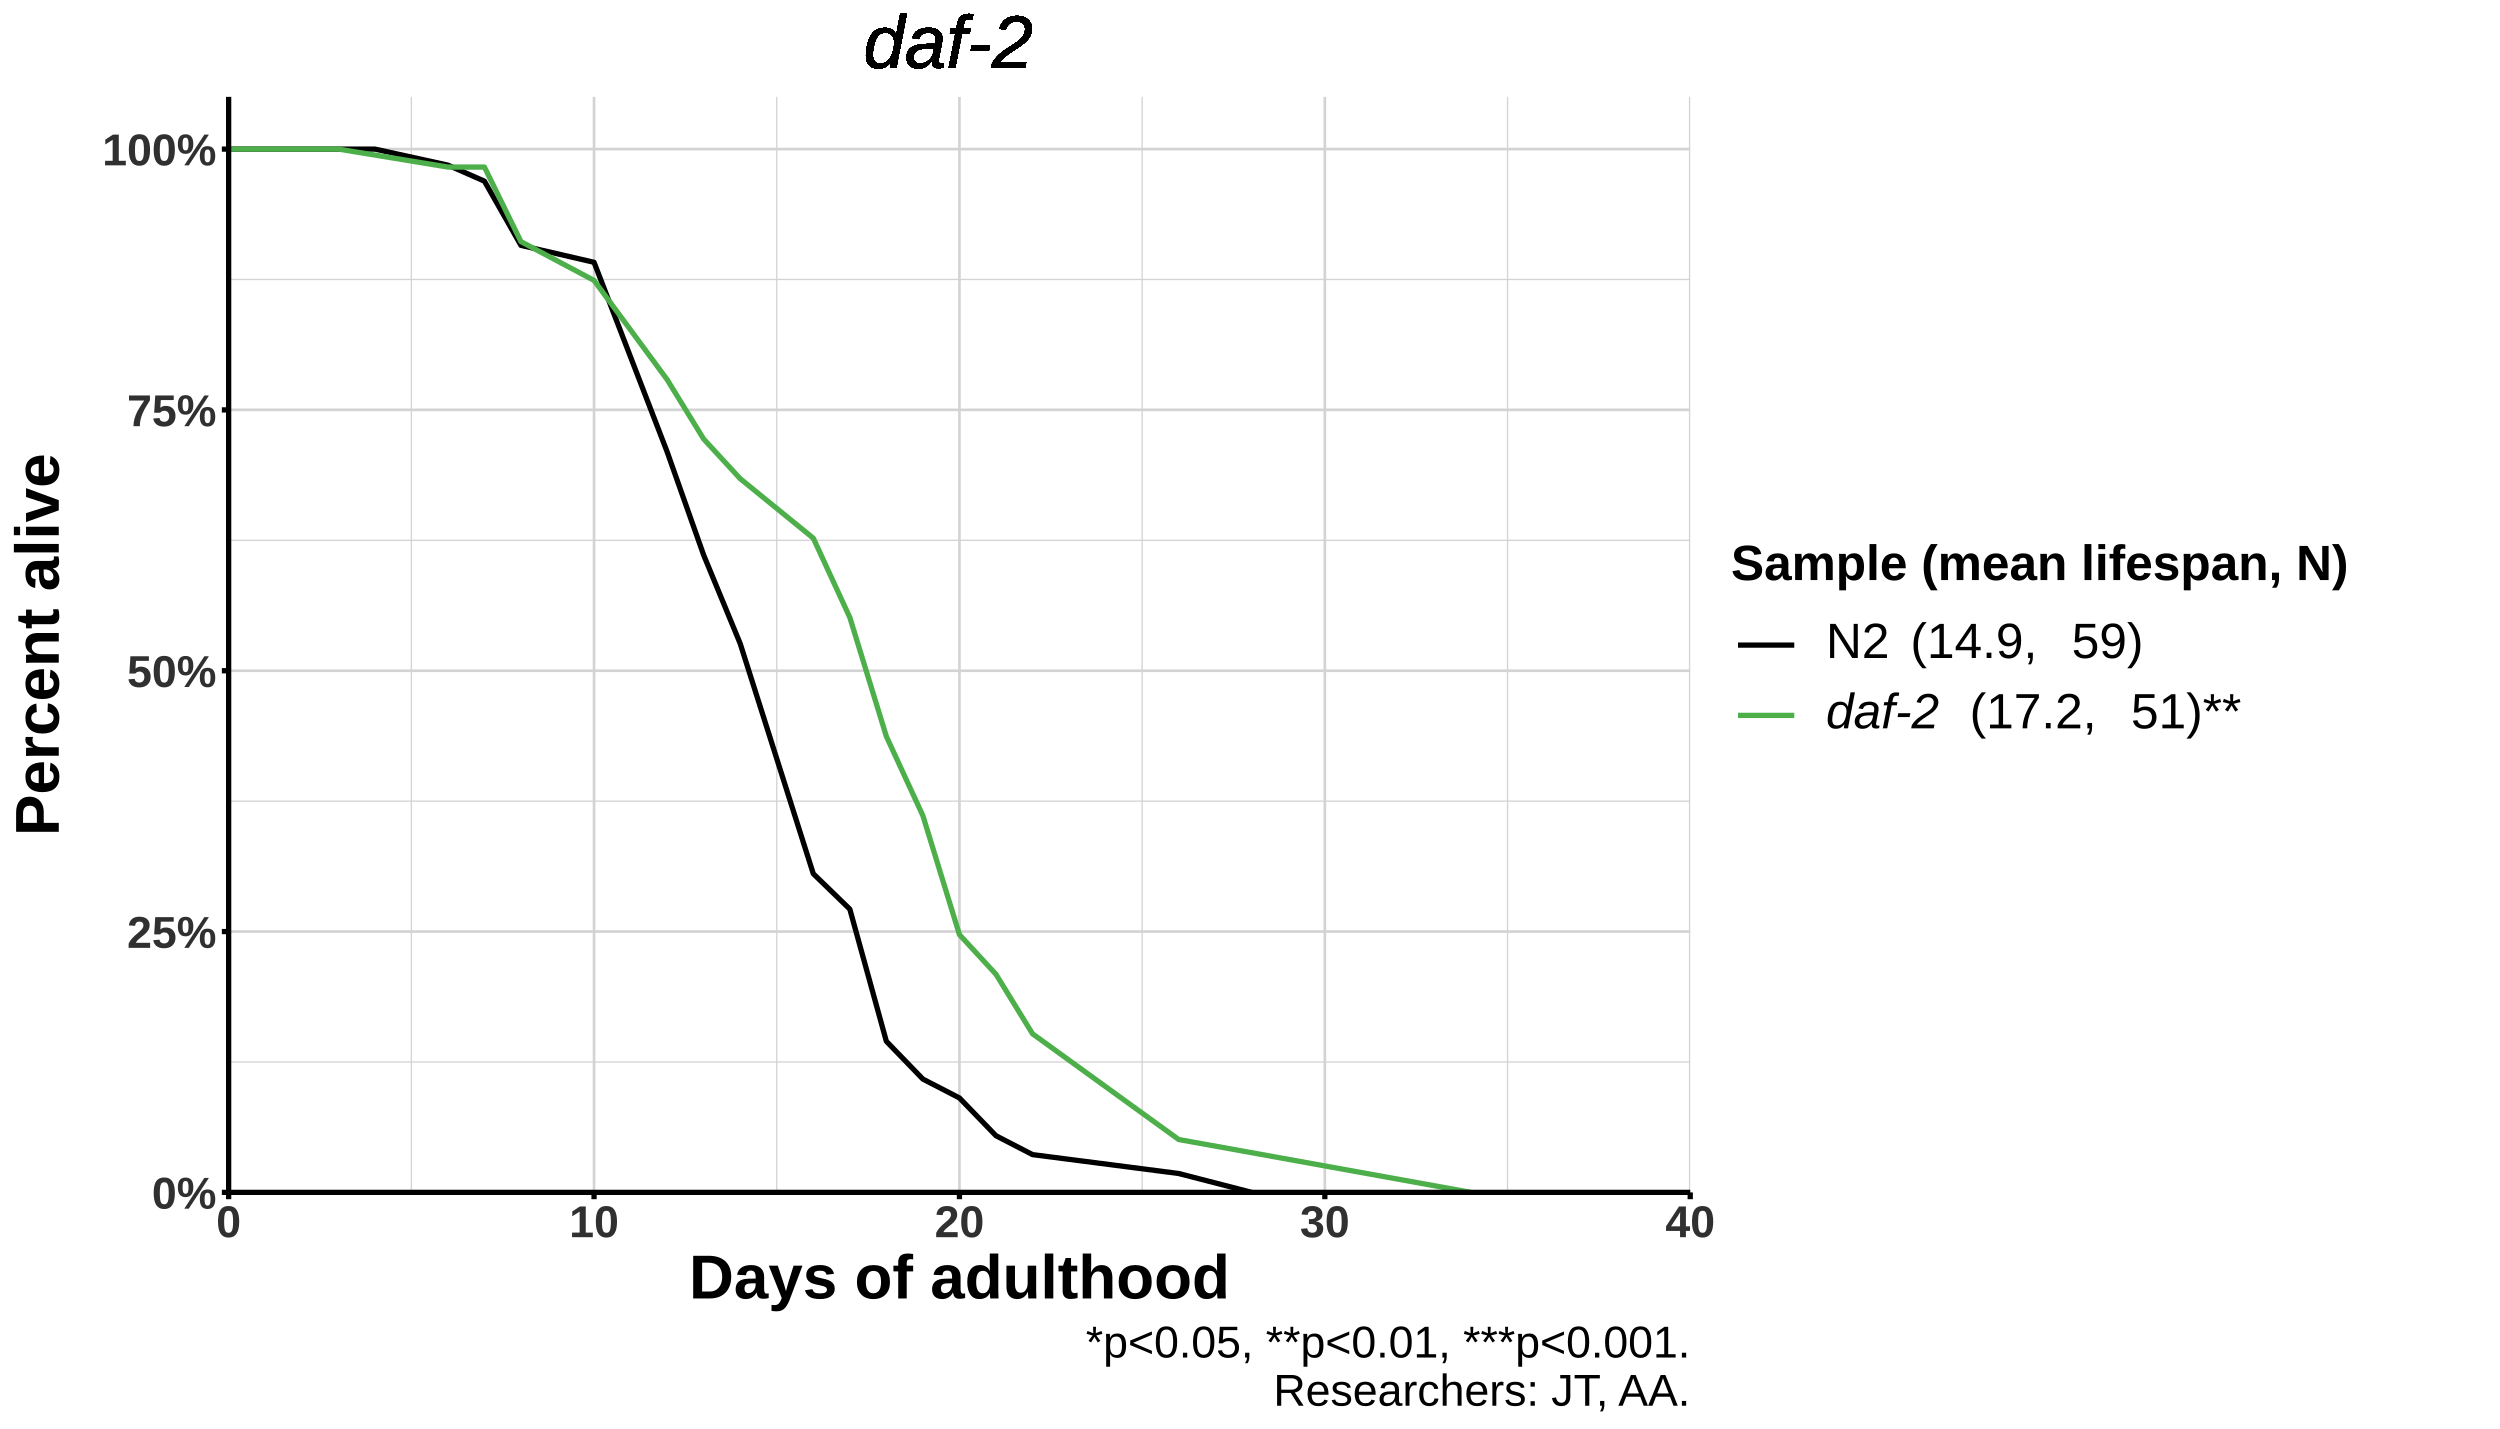
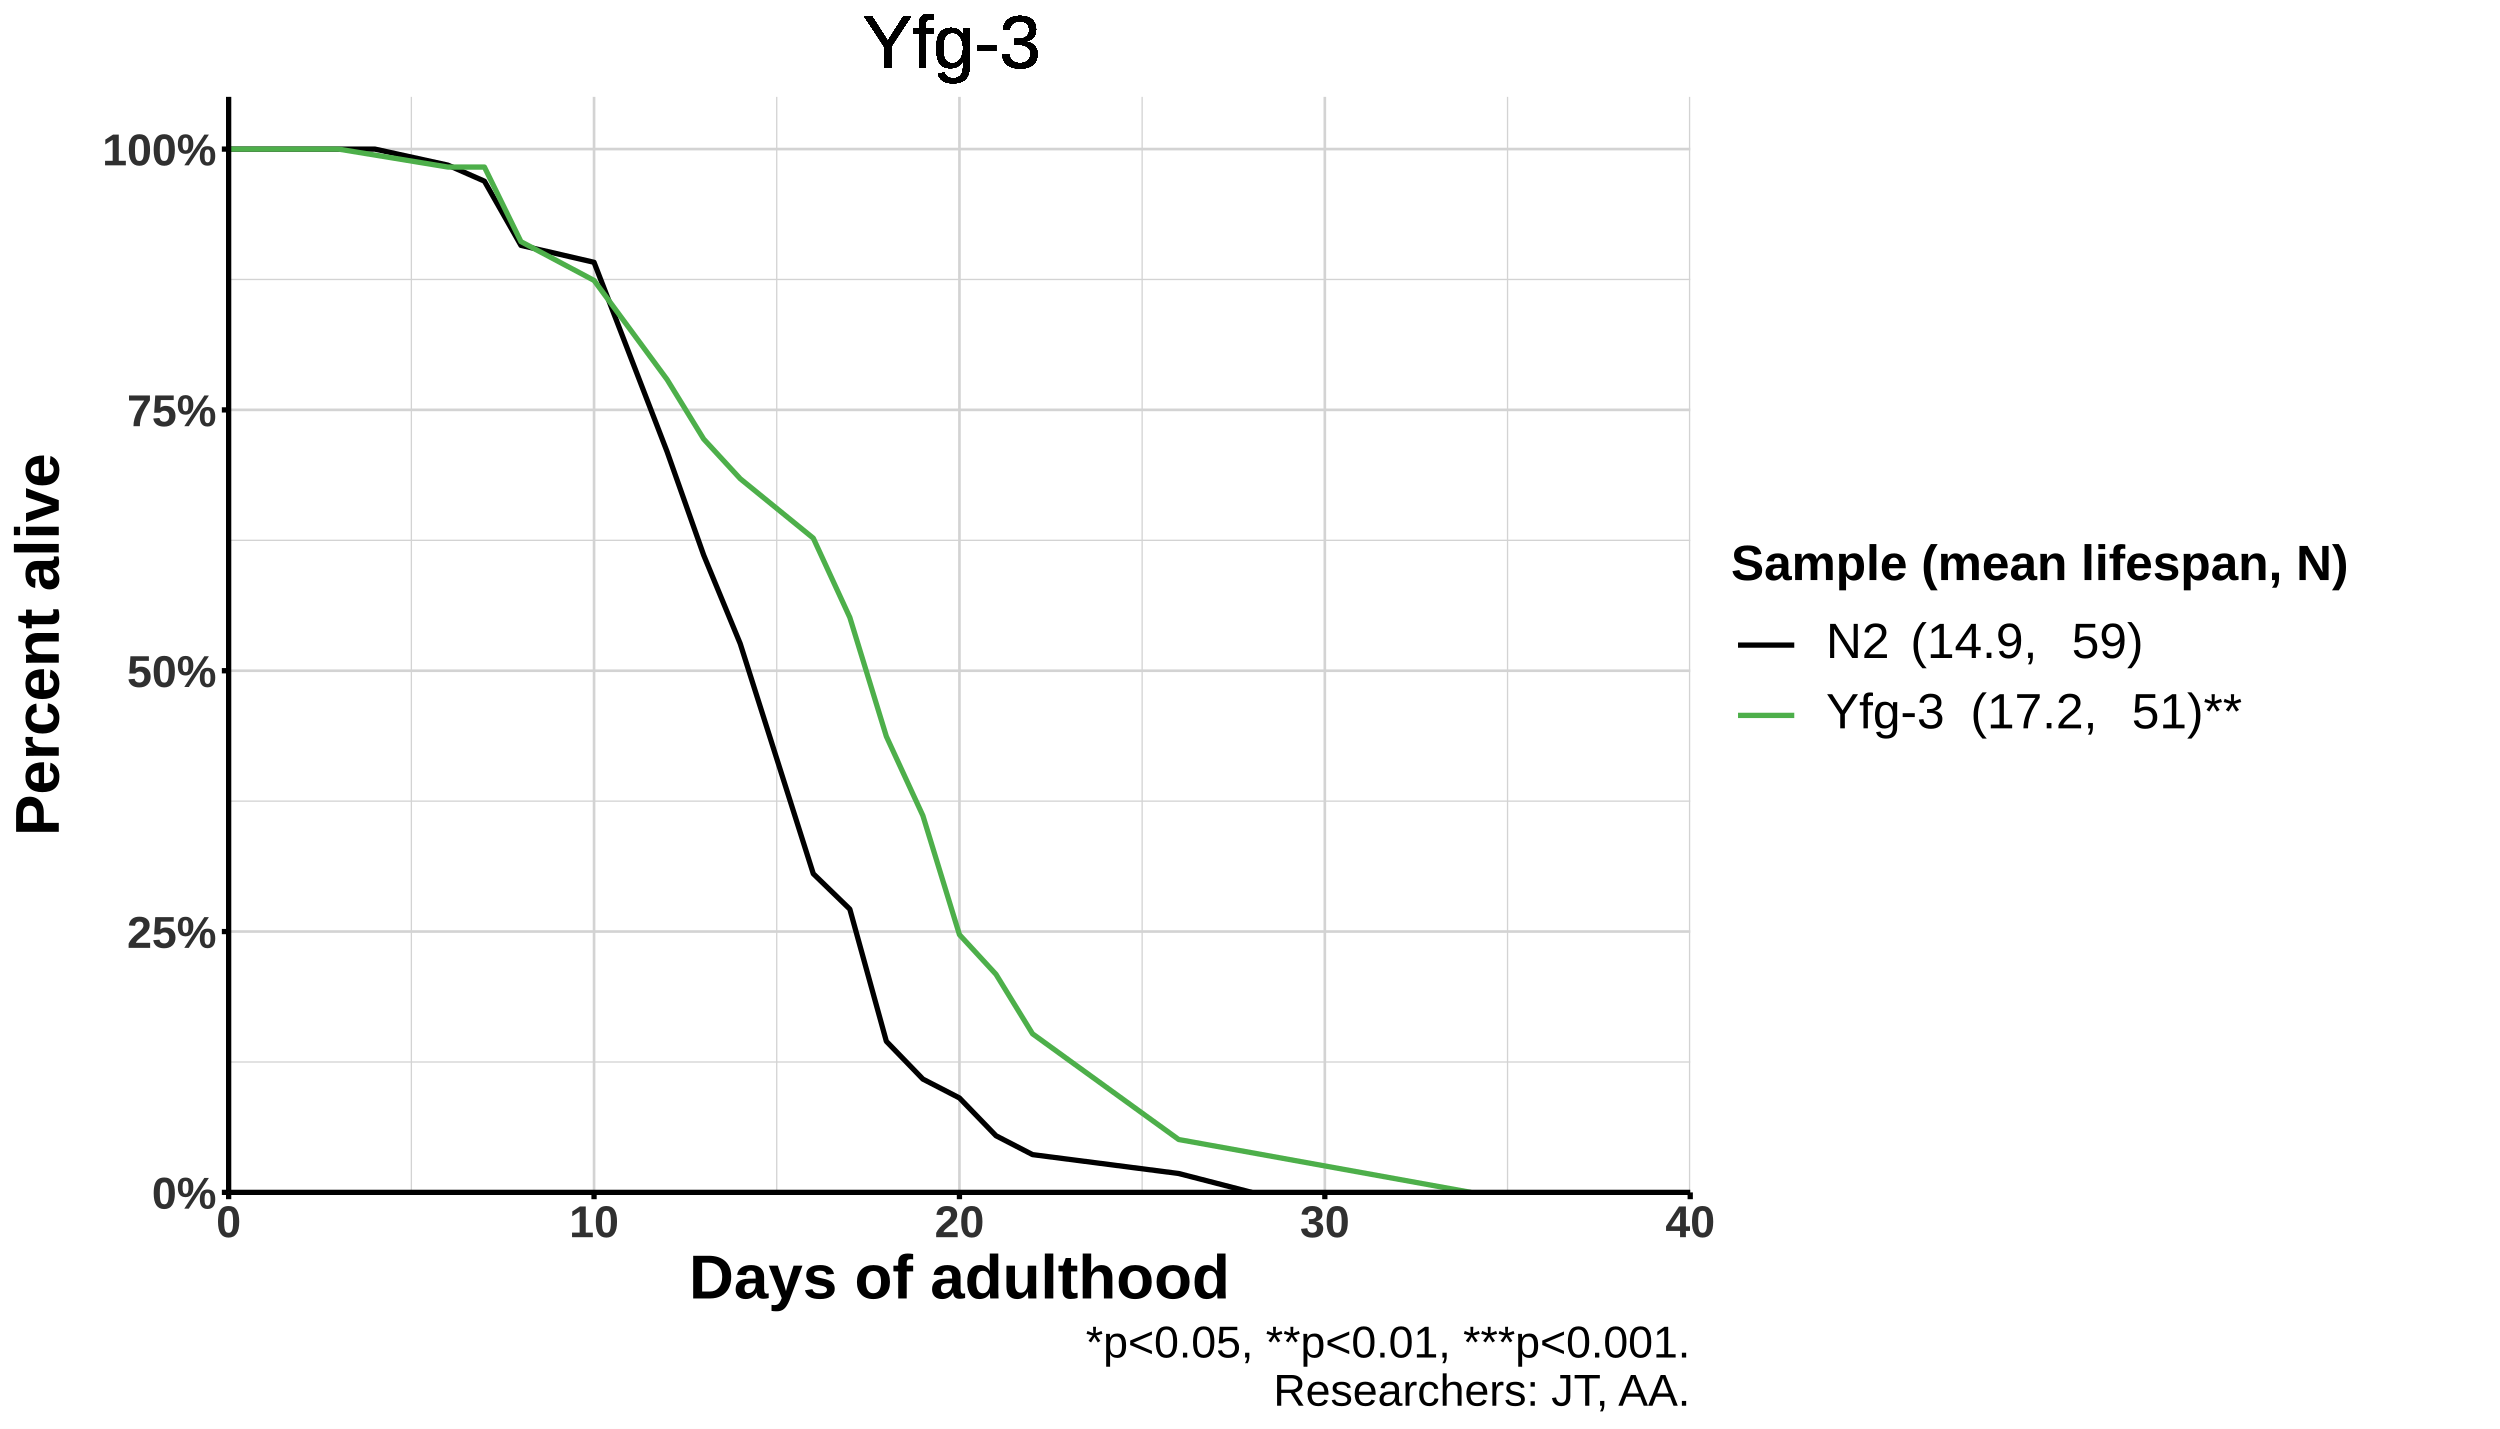
<svg xmlns="http://www.w3.org/2000/svg" class="svglite" width="1008.00pt" height="576.00pt" viewBox="0 0 1008.00 576.00">
  <defs>
    <style type="text/css">
    .svglite line, .svglite polyline, .svglite polygon, .svglite path, .svglite rect, .svglite circle {
      fill: none;
      stroke: #000000;
      stroke-linecap: round;
      stroke-linejoin: round;
      stroke-miterlimit: 10.00;
    }
    .svglite text {
      white-space: pre;
    }
  </style>
  </defs>
  <rect width="100%" height="100%" style="stroke: none; fill: #FFFFFF;" />
  <defs>
    <clipPath id="cpMC4wMHwxMDA4LjAwfDAuMDB8NTc2LjAw">
      <rect x="0.00" y="0.00" width="1008.00" height="576.00" />
    </clipPath>
  </defs>
  <g clip-path="url(#cpMC4wMHwxMDA4LjAwfDAuMDB8NTc2LjAw)">
    <rect x="0.00" y="0.00" width="1008.00" height="576.00" style="stroke-width: 1.07; stroke: #FFFFFF; fill: #FFFFFF;" />
  </g>
  <defs>
    <clipPath id="cpOTIuMTl8NjgxLjUwfDM5LjA3fDQ4MC43Nw==">
      <rect x="92.19" y="39.07" width="589.31" height="441.69" />
    </clipPath>
  </defs>
  <g clip-path="url(#cpOTIuMTl8NjgxLjUwfDM5LjA3fDQ4MC43Nw==)">
    <polyline points="92.19,428.19 681.50,428.19 " style="stroke-width: 0.53; stroke: #D3D3D3; stroke-linecap: butt;" />
    <polyline points="92.19,323.02 681.50,323.02 " style="stroke-width: 0.53; stroke: #D3D3D3; stroke-linecap: butt;" />
    <polyline points="92.19,217.86 681.50,217.86 " style="stroke-width: 0.53; stroke: #D3D3D3; stroke-linecap: butt;" />
    <polyline points="92.19,112.69 681.50,112.69 " style="stroke-width: 0.53; stroke: #D3D3D3; stroke-linecap: butt;" />
    <polyline points="165.86,480.77 165.86,39.07 " style="stroke-width: 0.53; stroke: #D3D3D3; stroke-linecap: butt;" />
    <polyline points="313.18,480.77 313.18,39.07 " style="stroke-width: 0.53; stroke: #D3D3D3; stroke-linecap: butt;" />
    <polyline points="460.51,480.77 460.51,39.07 " style="stroke-width: 0.53; stroke: #D3D3D3; stroke-linecap: butt;" />
    <polyline points="607.84,480.77 607.84,39.07 " style="stroke-width: 0.53; stroke: #D3D3D3; stroke-linecap: butt;" />
    <polyline points="92.19,480.77 681.50,480.77 " style="stroke-width: 1.07; stroke: #D3D3D3; stroke-linecap: butt;" />
    <polyline points="92.19,375.60 681.50,375.60 " style="stroke-width: 1.07; stroke: #D3D3D3; stroke-linecap: butt;" />
    <polyline points="92.19,270.44 681.50,270.44 " style="stroke-width: 1.07; stroke: #D3D3D3; stroke-linecap: butt;" />
    <polyline points="92.19,165.27 681.50,165.27 " style="stroke-width: 1.07; stroke: #D3D3D3; stroke-linecap: butt;" />
    <polyline points="92.19,60.11 681.50,60.11 " style="stroke-width: 1.07; stroke: #D3D3D3; stroke-linecap: butt;" />
    <polyline points="92.19,480.77 92.19,39.07 " style="stroke-width: 1.07; stroke: #D3D3D3; stroke-linecap: butt;" />
    <polyline points="239.52,480.77 239.52,39.07 " style="stroke-width: 1.07; stroke: #D3D3D3; stroke-linecap: butt;" />
    <polyline points="386.85,480.77 386.85,39.07 " style="stroke-width: 1.07; stroke: #D3D3D3; stroke-linecap: butt;" />
    <polyline points="534.17,480.77 534.17,39.07 " style="stroke-width: 1.07; stroke: #D3D3D3; stroke-linecap: butt;" />
    <polyline points="681.50,480.77 681.50,39.07 " style="stroke-width: 1.07; stroke: #D3D3D3; stroke-linecap: butt;" />
    <polyline points="92.19,60.11 151.12,60.11 180.59,66.58 195.32,73.05 210.05,98.94 239.52,105.76 268.98,182.15 283.72,223.82 298.45,259.50 327.92,352.29 342.65,366.57 357.38,419.86 372.11,435.09 386.85,442.70 401.58,457.93 416.31,465.54 475.24,473.16 504.71,480.77 " style="stroke-width: 2.13; stroke-linecap: butt;" />
    <polyline points="92.19,60.11 136.39,60.11 180.59,67.36 195.32,67.36 210.05,97.43 239.52,113.07 268.98,153.04 283.72,177.02 298.45,193.01 327.92,216.99 342.65,248.96 357.38,296.92 372.11,328.89 386.85,376.86 401.58,392.84 416.31,416.82 431.04,427.48 445.78,438.14 460.51,448.80 475.24,459.45 593.10,480.77 " style="stroke-width: 2.13; stroke: #4DAF4A; stroke-linecap: butt;" />
  </g>
  <g clip-path="url(#cpMC4wMHwxMDA4LjAwfDAuMDB8NTc2LjAw)">
    <polyline points="92.19,480.77 92.19,39.07 " style="stroke-width: 2.13; stroke-linecap: butt;" />
    <text x="87.26" y="487.33" text-anchor="end" style="font-size: 18.00px; font-weight: bold;fill: #303030; font-family: &quot;Arial&quot;;">0%</text>
    <text x="87.26" y="382.17" text-anchor="end" style="font-size: 18.00px; font-weight: bold;fill: #303030; font-family: &quot;Arial&quot;;">25%</text>
    <text x="87.26" y="277.00" text-anchor="end" style="font-size: 18.00px; font-weight: bold;fill: #303030; font-family: &quot;Arial&quot;;">50%</text>
    <text x="87.26" y="171.84" text-anchor="end" style="font-size: 18.00px; font-weight: bold;fill: #303030; font-family: &quot;Arial&quot;;">75%</text>
    <text x="87.26" y="66.67" text-anchor="end" style="font-size: 18.00px; font-weight: bold;fill: #303030; font-family: &quot;Arial&quot;;">100%</text>
    <polyline points="89.45,480.77 92.19,480.77 " style="stroke-width: 2.13; stroke-linecap: butt;" />
    <polyline points="89.45,375.60 92.19,375.60 " style="stroke-width: 2.13; stroke-linecap: butt;" />
    <polyline points="89.45,270.44 92.19,270.44 " style="stroke-width: 2.13; stroke-linecap: butt;" />
    <polyline points="89.45,165.27 92.19,165.27 " style="stroke-width: 2.13; stroke-linecap: butt;" />
    <polyline points="89.45,60.11 92.19,60.11 " style="stroke-width: 2.13; stroke-linecap: butt;" />
    <polyline points="92.19,480.77 681.50,480.77 " style="stroke-width: 2.13; stroke-linecap: butt;" />
    <polyline points="92.19,483.51 92.19,480.77 " style="stroke-width: 2.13; stroke-linecap: butt;" />
    <polyline points="239.52,483.51 239.52,480.77 " style="stroke-width: 2.13; stroke-linecap: butt;" />
    <polyline points="386.85,483.51 386.85,480.77 " style="stroke-width: 2.13; stroke-linecap: butt;" />
    <polyline points="534.17,483.51 534.17,480.77 " style="stroke-width: 2.13; stroke-linecap: butt;" />
    <polyline points="681.50,483.51 681.50,480.77 " style="stroke-width: 2.13; stroke-linecap: butt;" />
    <text x="92.19" y="498.83" text-anchor="middle" style="font-size: 18.00px; font-weight: bold;fill: #303030; font-family: &quot;Arial&quot;;">0</text>
    <text x="239.52" y="498.83" text-anchor="middle" style="font-size: 18.00px; font-weight: bold;fill: #303030; font-family: &quot;Arial&quot;;">10</text>
    <text x="386.85" y="498.83" text-anchor="middle" style="font-size: 18.00px; font-weight: bold;fill: #303030; font-family: &quot;Arial&quot;;">20</text>
    <text x="534.17" y="498.83" text-anchor="middle" style="font-size: 18.00px; font-weight: bold;fill: #303030; font-family: &quot;Arial&quot;;">30</text>
    <text x="681.50" y="498.83" text-anchor="middle" style="font-size: 18.00px; font-weight: bold;fill: #303030; font-family: &quot;Arial&quot;;">40</text>
    <text x="386.85" y="523.53" text-anchor="middle" style="font-size: 25.00px; font-weight: bold; font-family: &quot;Arial&quot;;">Days of adulthood</text>
    <text transform="translate(23.70,259.92) rotate(-90)" text-anchor="middle" style="font-size: 25.00px; font-weight: bold; font-family: &quot;Arial&quot;;">Percent alive</text>
    <text x="697.94" y="233.88" style="font-size: 20.00px; font-weight: bold; font-family: &quot;Arial&quot;;">Sample (mean lifespan, N)</text>
    <rect x="697.94" y="245.93" width="28.35" height="28.35" style="stroke-width: 1.07; stroke: none;" />
    <line x1="700.77" y1="260.10" x2="723.45" y2="260.10" style="stroke-width: 2.13; stroke-linecap: butt;" />
    <rect x="697.94" y="274.27" width="28.35" height="28.35" style="stroke-width: 1.07; stroke: none;" />
    <line x1="700.77" y1="288.45" x2="723.45" y2="288.45" style="stroke-width: 2.13; stroke: #4DAF4A; stroke-linecap: butt;" />
    <text x="736.25" y="265.31" style="font-size: 20.00px; font-family: &quot;Arial&quot;;">N2</text>
    <text x="770.29" y="265.31" style="font-size: 20.00px; font-family: &quot;Arial&quot;;">(14.9,</text>
    <text x="835.33" y="265.31" style="font-size: 20.00px; font-family: &quot;Arial&quot;;">59)</text>
-     <text x="736.25" y="293.66" style="font-size: 20.00px; font-style: italic; font-family: &quot;Arial&quot;;">daf-2</text>
-     <text x="794.18" y="293.66" style="font-size: 20.00px; font-family: &quot;Arial&quot;;">(17.2,</text>
-     <text x="859.22" y="293.66" style="font-size: 20.00px; font-family: &quot;Arial&quot;;">51)**</text>
-     <text x="348.15" y="27.35" style="font-size: 30.00px; font-style: italic; font-family: &quot;Arial&quot;;">daf-2</text>
-     <text x="348.15" y="27.35" style="font-size: 30.00px; font-style: italic; font-family: &quot;Arial&quot;;">daf-2</text>
-     <text x="348.15" y="27.35" style="font-size: 30.00px; font-style: italic; font-family: &quot;Arial&quot;;">daf-2</text>
-     <text x="348.15" y="27.35" style="font-size: 30.00px; font-style: italic; font-family: &quot;Arial&quot;;">daf-2</text>
-     <text x="348.15" y="27.35" style="font-size: 30.00px; font-style: italic; font-family: &quot;Arial&quot;;">daf-2</text>
-     <text x="348.15" y="27.35" style="font-size: 30.00px; font-style: italic; font-family: &quot;Arial&quot;;">daf-2</text>
-     <text x="348.15" y="27.35" style="font-size: 30.00px; font-style: italic; font-family: &quot;Arial&quot;;">daf-2</text>
-     <text x="348.15" y="27.35" style="font-size: 30.00px; font-style: italic; font-family: &quot;Arial&quot;;">daf-2</text>
-     <text x="348.15" y="27.35" style="font-size: 30.00px; font-style: italic; font-family: &quot;Arial&quot;;">daf-2</text>
-     <text x="348.15" y="27.35" style="font-size: 30.00px; font-style: italic; font-family: &quot;Arial&quot;;">daf-2</text>
-     <text x="348.15" y="27.35" style="font-size: 30.00px; font-style: italic; font-family: &quot;Arial&quot;;">daf-2</text>
-     <text x="348.15" y="27.35" style="font-size: 30.00px; font-style: italic; font-family: &quot;Arial&quot;;">daf-2</text>
-     <text x="348.15" y="27.35" style="font-size: 30.00px; font-style: italic; font-family: &quot;Arial&quot;;">daf-2</text>
-     <text x="348.15" y="27.35" style="font-size: 30.00px; font-style: italic; font-family: &quot;Arial&quot;;">daf-2</text>
-     <text x="348.15" y="27.35" style="font-size: 30.00px; font-style: italic; font-family: &quot;Arial&quot;;">daf-2</text>
-     <text x="348.15" y="27.35" style="font-size: 30.00px; font-style: italic; font-family: &quot;Arial&quot;;">daf-2</text>
-     <text x="348.15" y="27.35" style="font-size: 30.00px; font-style: italic; font-family: &quot;Arial&quot;;">daf-2</text>
-     <text x="348.15" y="27.35" style="font-size: 30.00px; font-style: italic; font-family: &quot;Arial&quot;;">daf-2</text>
-     <text x="348.15" y="27.35" style="font-size: 30.00px; font-style: italic; font-family: &quot;Arial&quot;;">daf-2</text>
-     <text x="348.15" y="27.35" style="font-size: 30.00px; font-style: italic; font-family: &quot;Arial&quot;;">daf-2</text>
-     <text x="348.15" y="27.35" style="font-size: 30.00px; font-style: italic; font-family: &quot;Arial&quot;;">daf-2</text>
-     <text x="348.15" y="27.35" style="font-size: 30.00px; font-style: italic; font-family: &quot;Arial&quot;;">daf-2</text>
-     <text x="348.15" y="27.35" style="font-size: 30.00px; font-style: italic; font-family: &quot;Arial&quot;;">daf-2</text>
-     <text x="348.15" y="27.35" style="font-size: 30.00px; font-style: italic; font-family: &quot;Arial&quot;;">daf-2</text>
-     <text x="348.15" y="27.35" style="font-size: 30.00px; font-style: italic; font-family: &quot;Arial&quot;;">daf-2</text>
-     <text x="348.15" y="27.35" style="font-size: 30.00px; font-style: italic; font-family: &quot;Arial&quot;;">daf-2</text>
-     <text x="348.15" y="27.35" style="font-size: 30.00px; font-style: italic; font-family: &quot;Arial&quot;;">daf-2</text>
-     <text x="348.15" y="27.35" style="font-size: 30.00px; font-style: italic; font-family: &quot;Arial&quot;;">daf-2</text>
-     <text x="348.15" y="27.35" style="font-size: 30.00px; font-style: italic; font-family: &quot;Arial&quot;;">daf-2</text>
-     <text x="348.15" y="27.35" style="font-size: 30.00px; font-style: italic; font-family: &quot;Arial&quot;;">daf-2</text>
-     <text x="348.15" y="27.35" style="font-size: 30.00px; font-style: italic; font-family: &quot;Arial&quot;;">daf-2</text>
-     <text x="348.15" y="27.35" style="font-size: 30.00px; font-style: italic; font-family: &quot;Arial&quot;;">daf-2</text>
-     <text x="348.15" y="27.35" style="font-size: 30.00px; font-style: italic; font-family: &quot;Arial&quot;;">daf-2</text>
-     <text x="348.15" y="27.35" style="font-size: 30.00px; font-style: italic; font-family: &quot;Arial&quot;;">daf-2</text>
-     <text x="348.15" y="27.35" style="font-size: 30.00px; font-style: italic; font-family: &quot;Arial&quot;;">daf-2</text>
-     <text x="348.15" y="27.35" style="font-size: 30.00px; font-style: italic; font-family: &quot;Arial&quot;;">daf-2</text>
-     <text x="348.15" y="27.35" style="font-size: 30.00px; font-style: italic; font-family: &quot;Arial&quot;;">daf-2</text>
-     <text x="348.15" y="27.35" style="font-size: 30.00px; font-style: italic; font-family: &quot;Arial&quot;;">daf-2</text>
-     <text x="348.15" y="27.35" style="font-size: 30.00px; font-style: italic; font-family: &quot;Arial&quot;;">daf-2</text>
-     <text x="348.15" y="27.35" style="font-size: 30.00px; font-style: italic; font-family: &quot;Arial&quot;;">daf-2</text>
-     <text x="348.15" y="27.35" style="font-size: 30.00px; font-style: italic; font-family: &quot;Arial&quot;;">daf-2</text>
-     <text x="348.15" y="27.35" style="font-size: 30.00px; font-style: italic; font-family: &quot;Arial&quot;;">daf-2</text>
-     <text x="348.15" y="27.35" style="font-size: 30.00px; font-style: italic; font-family: &quot;Arial&quot;;">daf-2</text>
-     <text x="348.15" y="27.35" style="font-size: 30.00px; font-style: italic; font-family: &quot;Arial&quot;;">daf-2</text>
-     <text x="348.15" y="27.35" style="font-size: 30.00px; font-style: italic; font-family: &quot;Arial&quot;;">daf-2</text>
-     <text x="348.15" y="27.35" style="font-size: 30.00px; font-style: italic; font-family: &quot;Arial&quot;;">daf-2</text>
-     <text x="348.15" y="27.35" style="font-size: 30.00px; font-style: italic; font-family: &quot;Arial&quot;;">daf-2</text>
-     <text x="348.15" y="27.35" style="font-size: 30.00px; font-style: italic; font-family: &quot;Arial&quot;;">daf-2</text>
-     <text x="348.15" y="27.35" style="font-size: 30.00px; font-style: italic; font-family: &quot;Arial&quot;;">daf-2</text>
-     <text x="348.15" y="27.35" style="font-size: 30.00px; font-style: italic; font-family: &quot;Arial&quot;;">daf-2</text>
-     <text x="348.15" y="27.35" style="font-size: 30.00px; font-style: italic; font-family: &quot;Arial&quot;;">daf-2</text>
-     <text x="348.15" y="27.35" style="font-size: 30.00px; font-style: italic; font-family: &quot;Arial&quot;;">daf-2</text>
-     <text x="348.15" y="27.35" style="font-size: 30.00px; font-style: italic; font-family: &quot;Arial&quot;;">daf-2</text>
-     <text x="348.15" y="27.35" style="font-size: 30.00px; font-style: italic; font-family: &quot;Arial&quot;;">daf-2</text>
-     <text x="348.15" y="27.35" style="font-size: 30.00px; font-style: italic; font-family: &quot;Arial&quot;;">daf-2</text>
-     <text x="348.15" y="27.35" style="font-size: 30.00px; font-style: italic; font-family: &quot;Arial&quot;;">daf-2</text>
-     <text x="348.15" y="27.35" style="font-size: 30.00px; font-style: italic; font-family: &quot;Arial&quot;;">daf-2</text>
-     <text x="348.15" y="27.35" style="font-size: 30.00px; font-style: italic; font-family: &quot;Arial&quot;;">daf-2</text>
-     <text x="348.15" y="27.35" style="font-size: 30.00px; font-style: italic; font-family: &quot;Arial&quot;;">daf-2</text>
+     <text x="736.25" y="293.66" style="font-size: 20.00px; font-family: &quot;Arial&quot;;">Yfg-3</text>
+     <text x="794.50" y="293.66" style="font-size: 20.00px; font-family: &quot;Arial&quot;;">(17.2,</text>
+     <text x="859.54" y="293.66" style="font-size: 20.00px; font-family: &quot;Arial&quot;;">51)**</text>
+     <text x="347.92" y="27.35" style="font-size: 30.00px; font-family: &quot;Arial&quot;;">Yfg-3</text>
+     <text x="347.92" y="27.35" style="font-size: 30.00px; font-family: &quot;Arial&quot;;">Yfg-3</text>
+     <text x="347.92" y="27.35" style="font-size: 30.00px; font-family: &quot;Arial&quot;;">Yfg-3</text>
+     <text x="347.92" y="27.35" style="font-size: 30.00px; font-family: &quot;Arial&quot;;">Yfg-3</text>
+     <text x="347.92" y="27.35" style="font-size: 30.00px; font-family: &quot;Arial&quot;;">Yfg-3</text>
+     <text x="347.92" y="27.35" style="font-size: 30.00px; font-family: &quot;Arial&quot;;">Yfg-3</text>
+     <text x="347.92" y="27.35" style="font-size: 30.00px; font-family: &quot;Arial&quot;;">Yfg-3</text>
+     <text x="347.92" y="27.35" style="font-size: 30.00px; font-family: &quot;Arial&quot;;">Yfg-3</text>
+     <text x="347.92" y="27.35" style="font-size: 30.00px; font-family: &quot;Arial&quot;;">Yfg-3</text>
+     <text x="347.92" y="27.35" style="font-size: 30.00px; font-family: &quot;Arial&quot;;">Yfg-3</text>
+     <text x="347.92" y="27.35" style="font-size: 30.00px; font-family: &quot;Arial&quot;;">Yfg-3</text>
+     <text x="347.92" y="27.35" style="font-size: 30.00px; font-family: &quot;Arial&quot;;">Yfg-3</text>
+     <text x="347.92" y="27.35" style="font-size: 30.00px; font-family: &quot;Arial&quot;;">Yfg-3</text>
+     <text x="347.92" y="27.35" style="font-size: 30.00px; font-family: &quot;Arial&quot;;">Yfg-3</text>
+     <text x="347.92" y="27.35" style="font-size: 30.00px; font-family: &quot;Arial&quot;;">Yfg-3</text>
+     <text x="347.92" y="27.35" style="font-size: 30.00px; font-family: &quot;Arial&quot;;">Yfg-3</text>
+     <text x="347.92" y="27.35" style="font-size: 30.00px; font-family: &quot;Arial&quot;;">Yfg-3</text>
+     <text x="347.92" y="27.35" style="font-size: 30.00px; font-family: &quot;Arial&quot;;">Yfg-3</text>
+     <text x="347.92" y="27.35" style="font-size: 30.00px; font-family: &quot;Arial&quot;;">Yfg-3</text>
+     <text x="347.92" y="27.35" style="font-size: 30.00px; font-family: &quot;Arial&quot;;">Yfg-3</text>
+     <text x="347.92" y="27.35" style="font-size: 30.00px; font-family: &quot;Arial&quot;;">Yfg-3</text>
+     <text x="347.92" y="27.35" style="font-size: 30.00px; font-family: &quot;Arial&quot;;">Yfg-3</text>
+     <text x="347.92" y="27.35" style="font-size: 30.00px; font-family: &quot;Arial&quot;;">Yfg-3</text>
+     <text x="347.92" y="27.35" style="font-size: 30.00px; font-family: &quot;Arial&quot;;">Yfg-3</text>
+     <text x="347.92" y="27.35" style="font-size: 30.00px; font-family: &quot;Arial&quot;;">Yfg-3</text>
+     <text x="347.92" y="27.35" style="font-size: 30.00px; font-family: &quot;Arial&quot;;">Yfg-3</text>
+     <text x="347.92" y="27.35" style="font-size: 30.00px; font-family: &quot;Arial&quot;;">Yfg-3</text>
+     <text x="347.92" y="27.35" style="font-size: 30.00px; font-family: &quot;Arial&quot;;">Yfg-3</text>
+     <text x="347.92" y="27.35" style="font-size: 30.00px; font-family: &quot;Arial&quot;;">Yfg-3</text>
+     <text x="347.92" y="27.35" style="font-size: 30.00px; font-family: &quot;Arial&quot;;">Yfg-3</text>
+     <text x="347.92" y="27.35" style="font-size: 30.00px; font-family: &quot;Arial&quot;;">Yfg-3</text>
+     <text x="347.92" y="27.35" style="font-size: 30.00px; font-family: &quot;Arial&quot;;">Yfg-3</text>
+     <text x="347.92" y="27.35" style="font-size: 30.00px; font-family: &quot;Arial&quot;;">Yfg-3</text>
+     <text x="347.92" y="27.35" style="font-size: 30.00px; font-family: &quot;Arial&quot;;">Yfg-3</text>
+     <text x="347.92" y="27.35" style="font-size: 30.00px; font-family: &quot;Arial&quot;;">Yfg-3</text>
+     <text x="347.92" y="27.35" style="font-size: 30.00px; font-family: &quot;Arial&quot;;">Yfg-3</text>
+     <text x="347.92" y="27.35" style="font-size: 30.00px; font-family: &quot;Arial&quot;;">Yfg-3</text>
+     <text x="347.92" y="27.35" style="font-size: 30.00px; font-family: &quot;Arial&quot;;">Yfg-3</text>
+     <text x="347.92" y="27.35" style="font-size: 30.00px; font-family: &quot;Arial&quot;;">Yfg-3</text>
+     <text x="347.92" y="27.35" style="font-size: 30.00px; font-family: &quot;Arial&quot;;">Yfg-3</text>
+     <text x="347.92" y="27.35" style="font-size: 30.00px; font-family: &quot;Arial&quot;;">Yfg-3</text>
+     <text x="347.92" y="27.35" style="font-size: 30.00px; font-family: &quot;Arial&quot;;">Yfg-3</text>
+     <text x="347.92" y="27.35" style="font-size: 30.00px; font-family: &quot;Arial&quot;;">Yfg-3</text>
+     <text x="347.92" y="27.35" style="font-size: 30.00px; font-family: &quot;Arial&quot;;">Yfg-3</text>
+     <text x="347.92" y="27.35" style="font-size: 30.00px; font-family: &quot;Arial&quot;;">Yfg-3</text>
+     <text x="347.92" y="27.35" style="font-size: 30.00px; font-family: &quot;Arial&quot;;">Yfg-3</text>
+     <text x="347.92" y="27.35" style="font-size: 30.00px; font-family: &quot;Arial&quot;;">Yfg-3</text>
+     <text x="347.92" y="27.35" style="font-size: 30.00px; font-family: &quot;Arial&quot;;">Yfg-3</text>
+     <text x="347.92" y="27.35" style="font-size: 30.00px; font-family: &quot;Arial&quot;;">Yfg-3</text>
+     <text x="347.92" y="27.35" style="font-size: 30.00px; font-family: &quot;Arial&quot;;">Yfg-3</text>
+     <text x="347.92" y="27.35" style="font-size: 30.00px; font-family: &quot;Arial&quot;;">Yfg-3</text>
+     <text x="347.92" y="27.35" style="font-size: 30.00px; font-family: &quot;Arial&quot;;">Yfg-3</text>
+     <text x="347.92" y="27.35" style="font-size: 30.00px; font-family: &quot;Arial&quot;;">Yfg-3</text>
+     <text x="347.92" y="27.35" style="font-size: 30.00px; font-family: &quot;Arial&quot;;">Yfg-3</text>
+     <text x="347.92" y="27.35" style="font-size: 30.00px; font-family: &quot;Arial&quot;;">Yfg-3</text>
+     <text x="347.92" y="27.35" style="font-size: 30.00px; font-family: &quot;Arial&quot;;">Yfg-3</text>
+     <text x="347.92" y="27.35" style="font-size: 30.00px; font-family: &quot;Arial&quot;;">Yfg-3</text>
+     <text x="347.92" y="27.35" style="font-size: 30.00px; font-family: &quot;Arial&quot;;">Yfg-3</text>
+     <text x="347.92" y="27.35" style="font-size: 30.00px; font-family: &quot;Arial&quot;;">Yfg-3</text>
    <text x="681.50" y="547.34" text-anchor="end" style="font-size: 18.00px; font-family: &quot;Arial&quot;;">*p&lt;0.05, **p&lt;0.01, ***p&lt;0.001.</text>
    <text x="681.50" y="566.78" text-anchor="end" style="font-size: 18.00px; font-family: &quot;Arial&quot;;">Researchers: JT, AA.</text>
  </g>
</svg>
